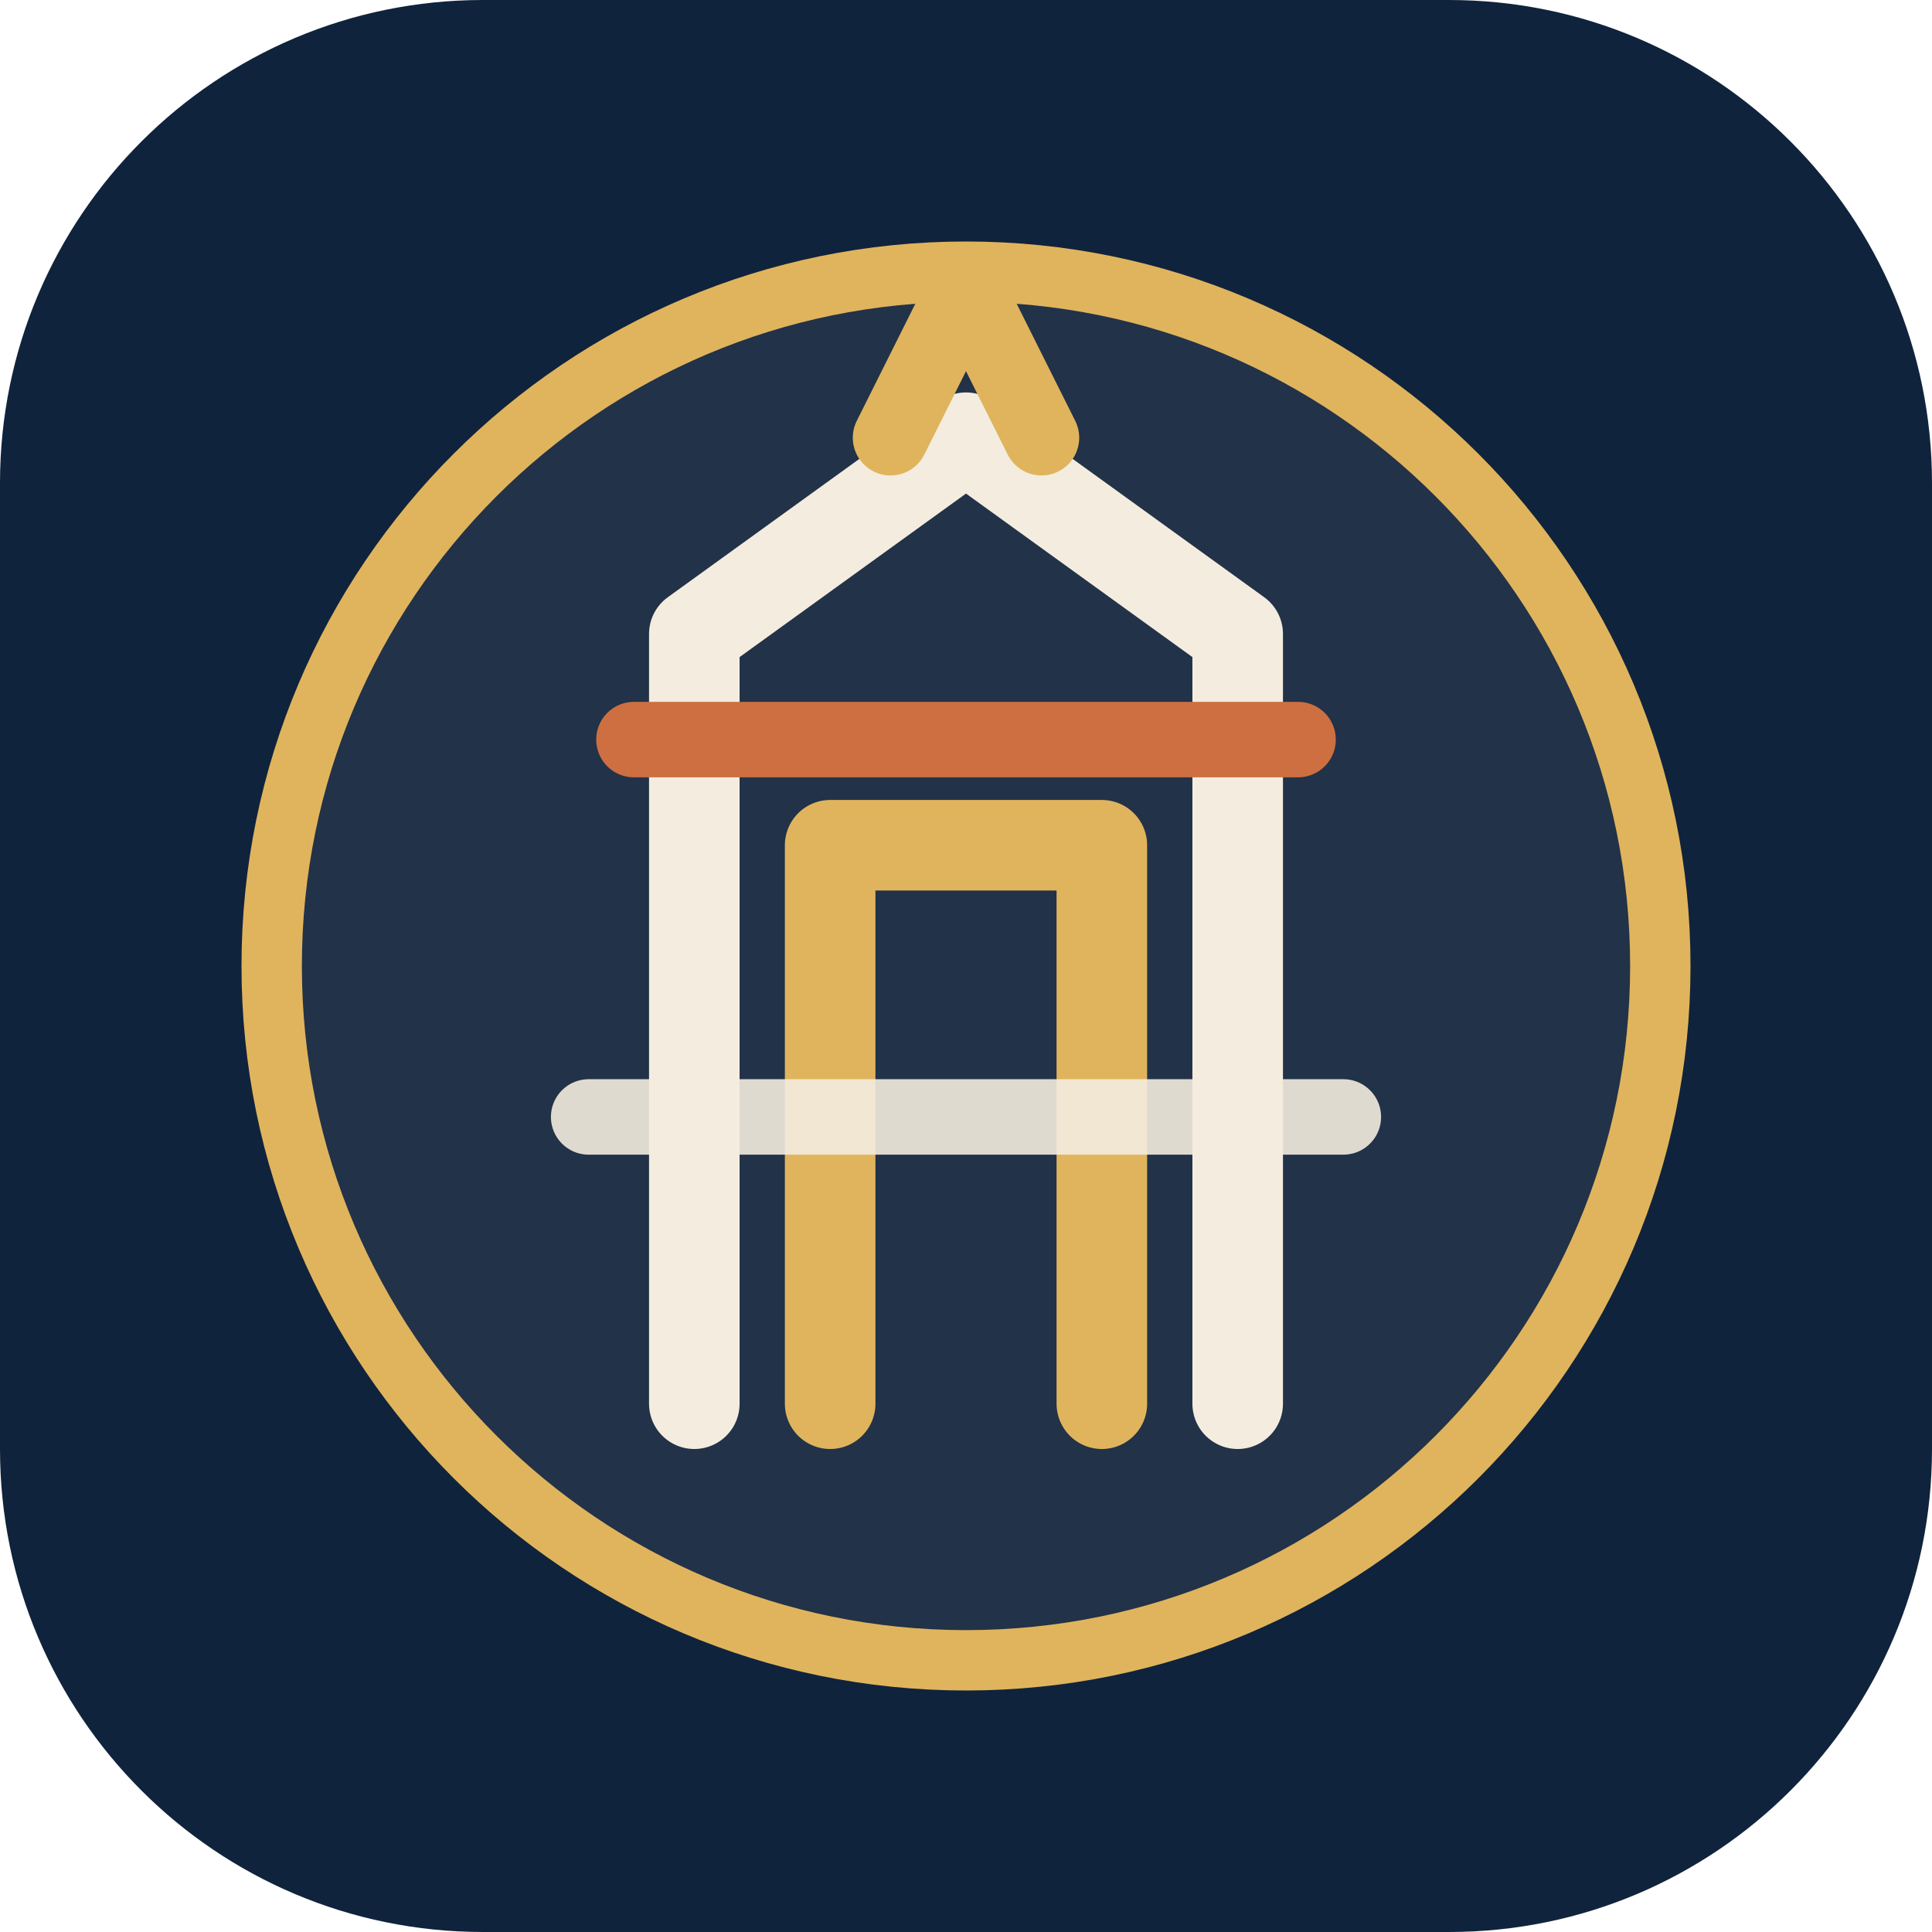
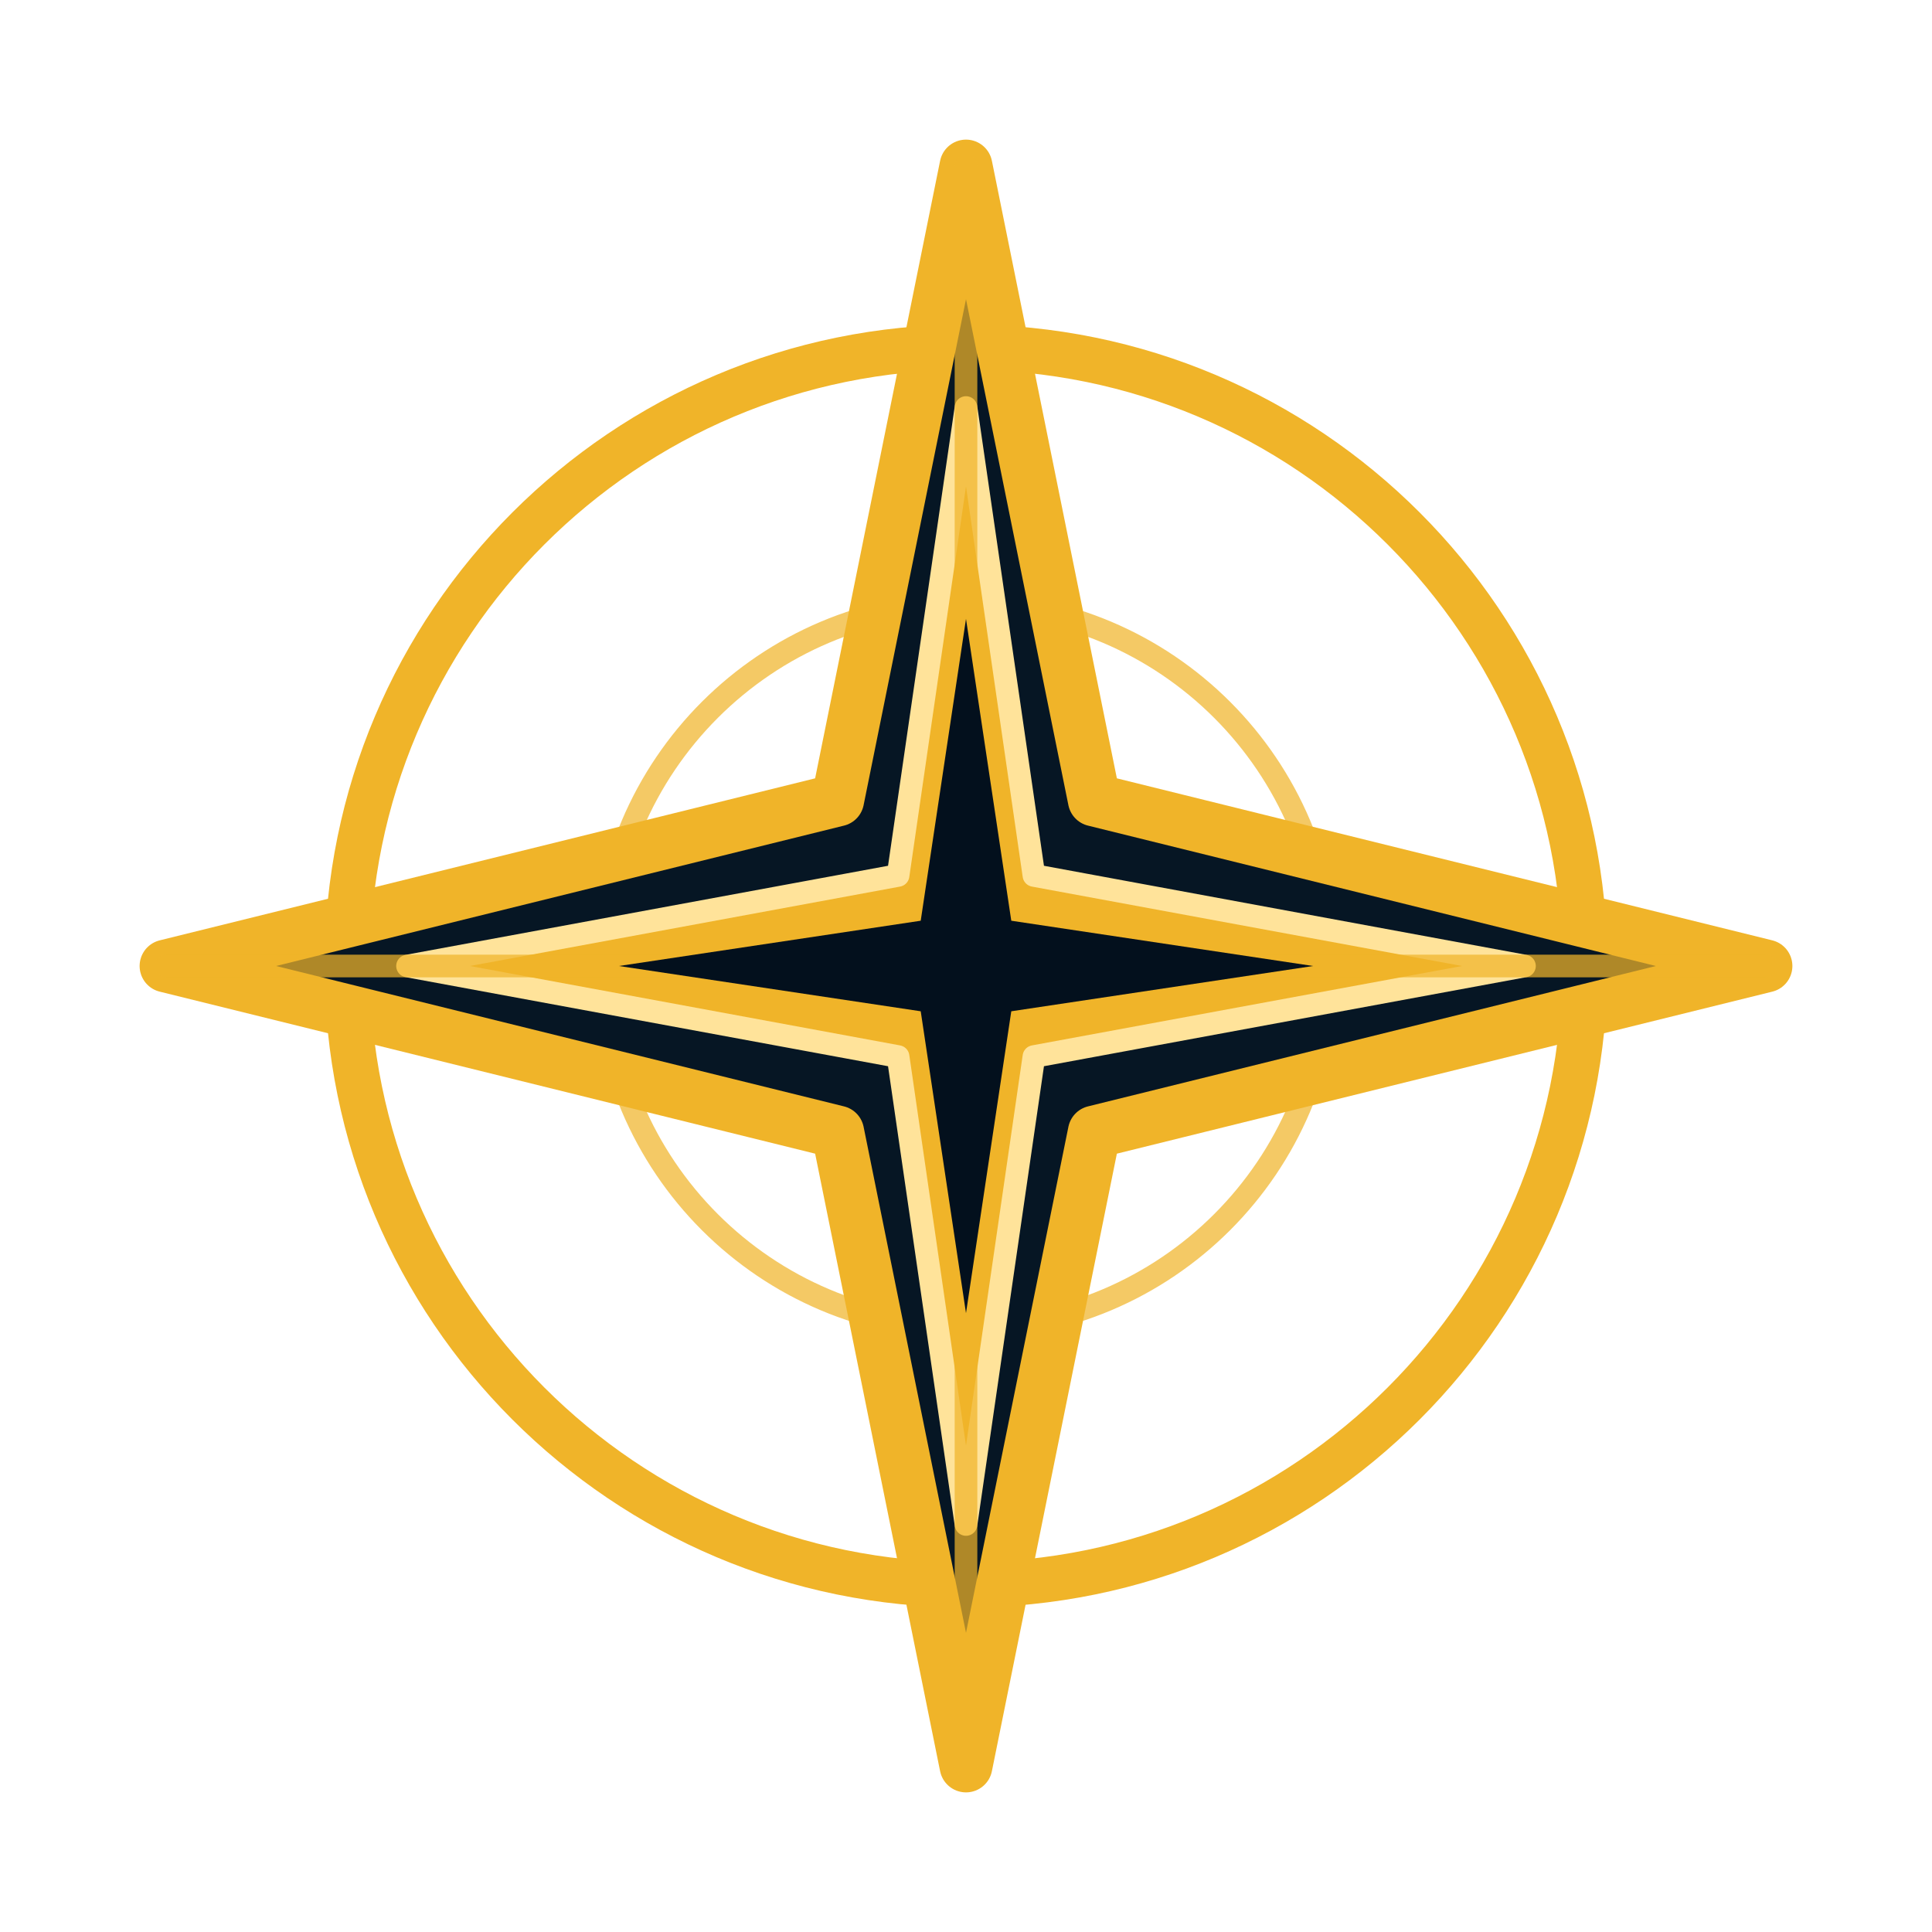
<svg xmlns="http://www.w3.org/2000/svg" width="256" height="256" viewBox="0 0 256 256" fill="none">
-   <rect width="256" height="256" rx="64" fill="#10233C" />
-   <circle cx="128" cy="128" r="92" fill="#F4ECDF" fill-opacity="0.08" stroke="#E0B45D" stroke-width="8" />
-   <path d="M92 186V84L128 58L164 84V186" stroke="#F4ECDF" stroke-width="12" stroke-linecap="round" stroke-linejoin="round" />
-   <path d="M110 186V112H146V186" stroke="#E0B45D" stroke-width="12" stroke-linecap="round" stroke-linejoin="round" />
-   <path d="M84 98H172" stroke="#CD6F41" stroke-width="10" stroke-linecap="round" />
-   <path d="M78 148H178" stroke="#F4ECDF" stroke-width="10" stroke-linecap="round" stroke-opacity="0.9" />
-   <path d="M118 58L128 38L138 58" stroke="#E0B45D" stroke-width="10" stroke-linecap="round" stroke-linejoin="round" />
+   <circle cx="128" cy="128" r="82" stroke="#F0B429" stroke-width="6" />
+   <circle cx="128" cy="128" r="48" stroke="#F0B429" stroke-width="3" opacity=".72" />
+   <path d="M128 22 145 106 234 128 145 150 128 234 111 150 22 128 111 106 128 22Z" fill="#061624" stroke="#F0B429" stroke-width="7" stroke-linejoin="round" />
+   <path d="M128 54 137 116 202 128 137 140 128 202 119 140 54 128 119 116 128 54Z" fill="#F0B429" stroke="#FFE39A" stroke-width="3" stroke-linejoin="round" />
+   <path d="M128 22v212M22 128h212" stroke="#F0B429" stroke-width="3" stroke-linecap="round" opacity=".72" />
+   <path d="M128 82 134 122 174 128 134 134 128 174 122 134 82 128 122 122 128 82Z" fill="#03101D" />
</svg>
